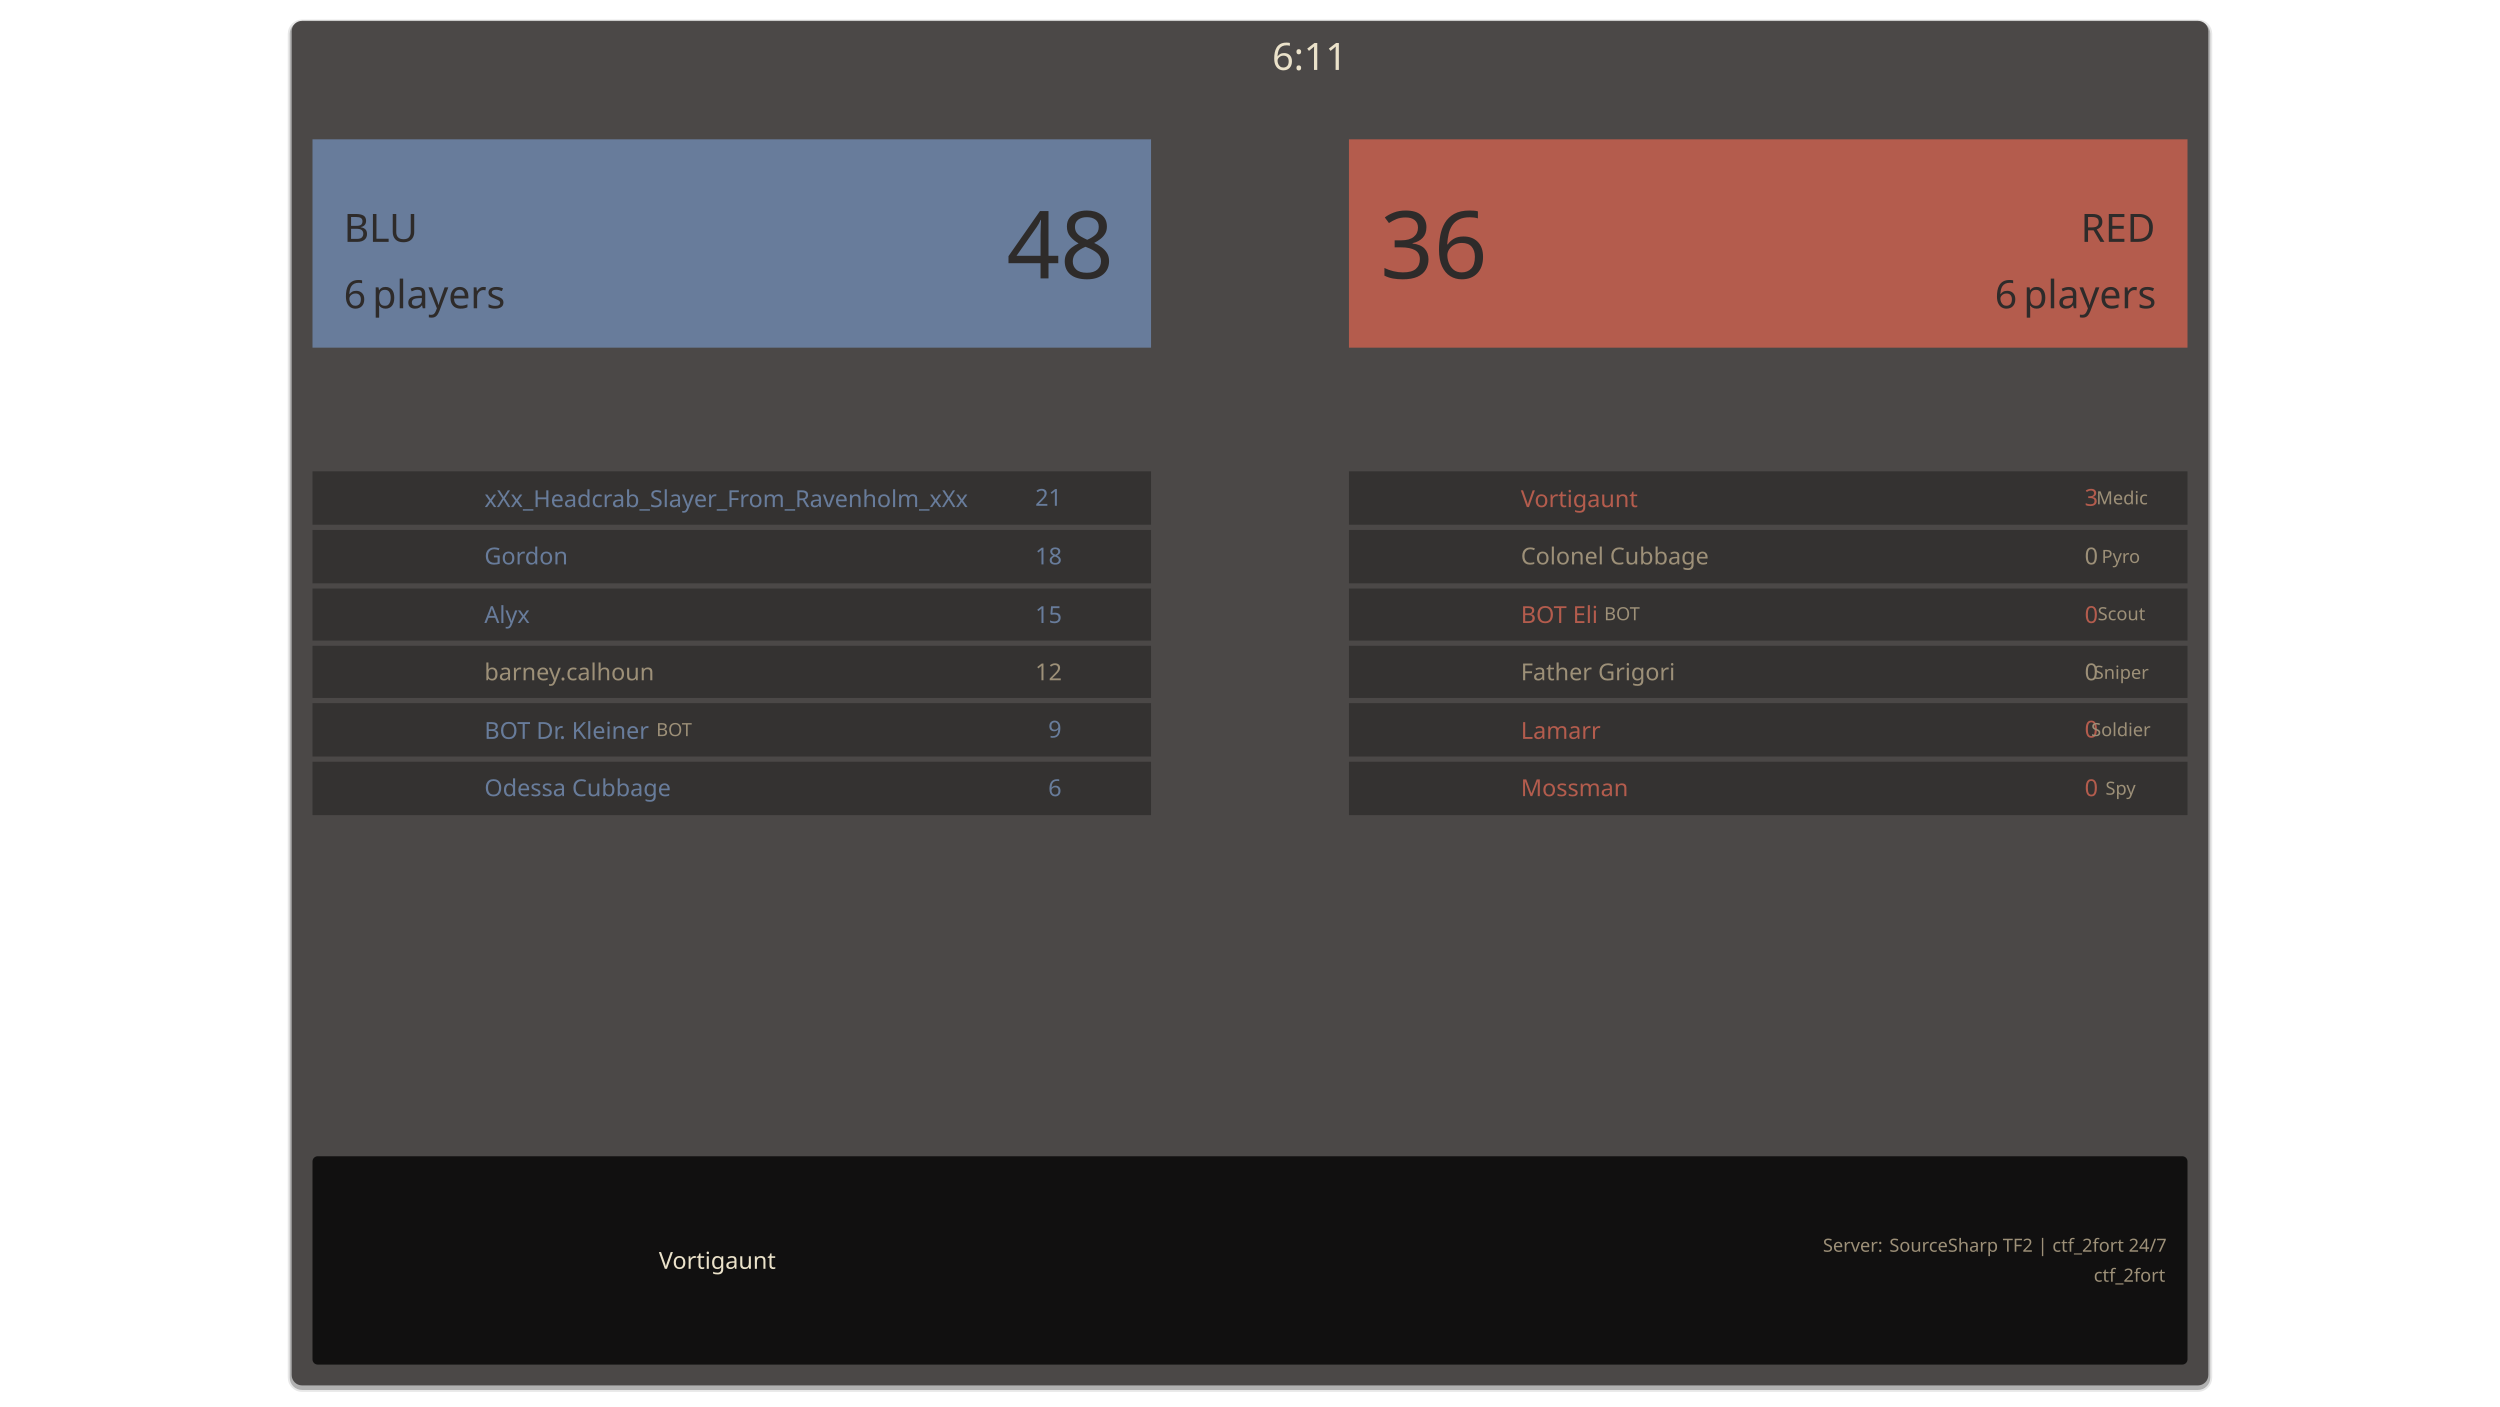
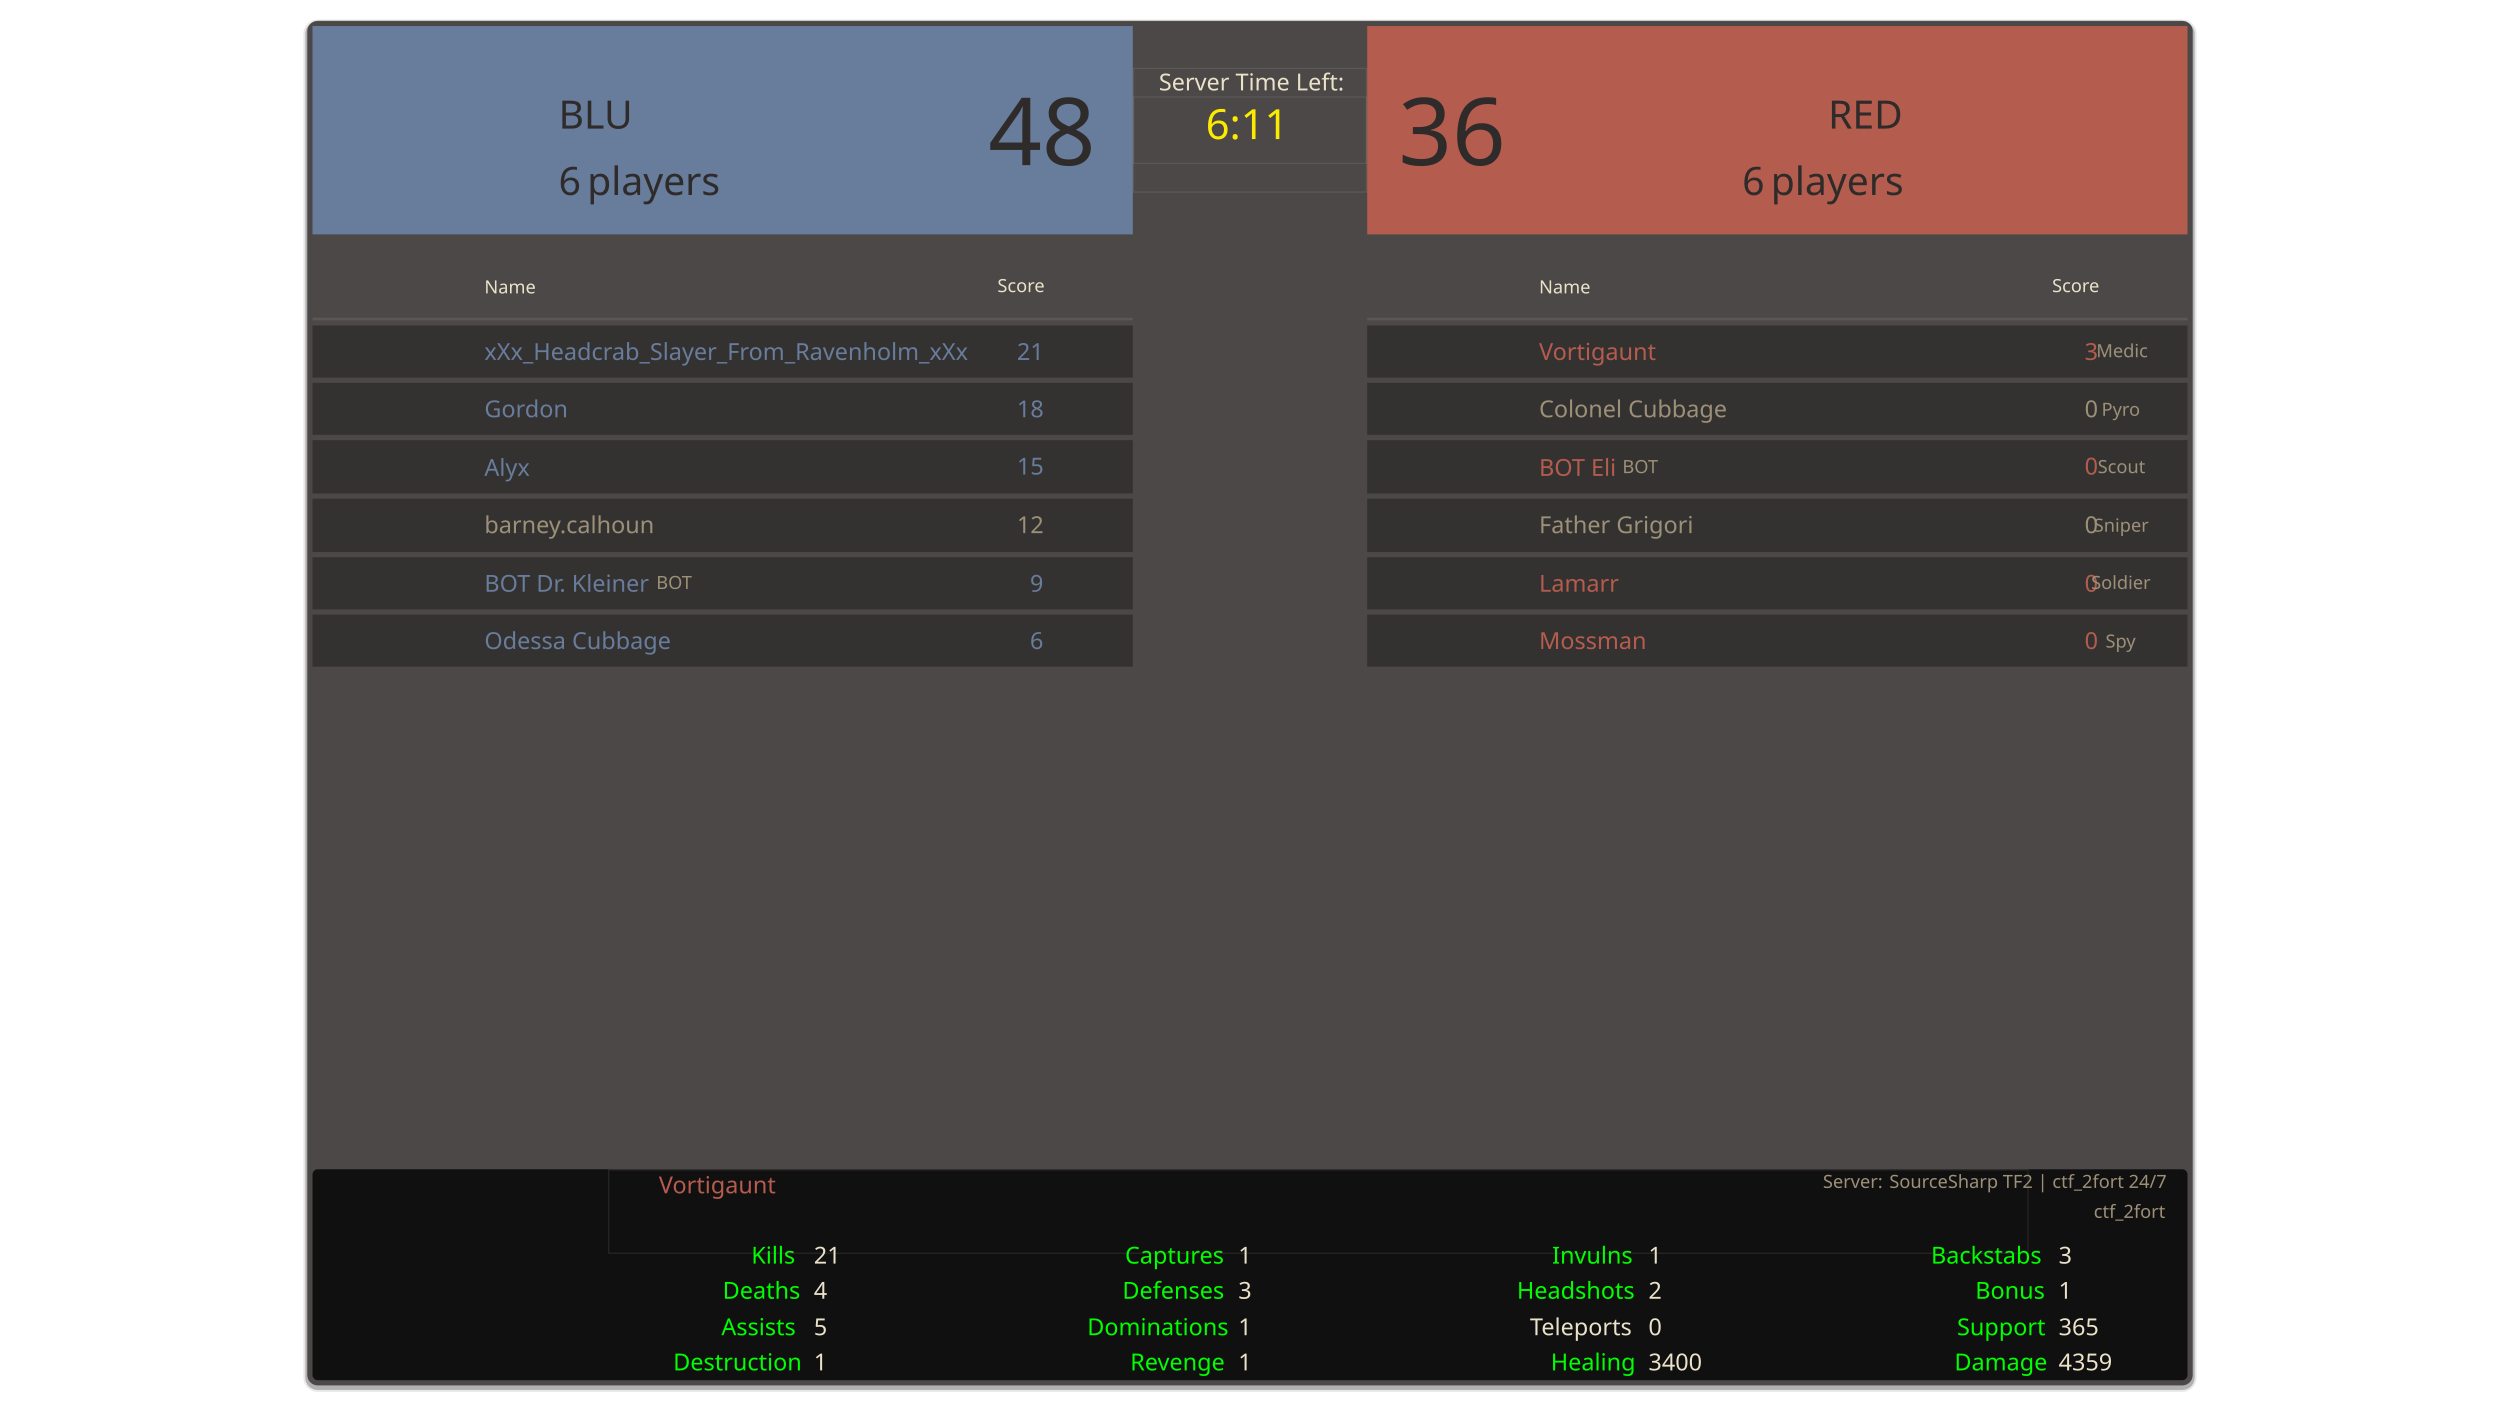
<svg xmlns="http://www.w3.org/2000/svg" width="1920" height="1080" viewBox="0 0 1920 1080" data-scale="1">
-   <rect x="221" y="15" width="1478" height="1054" rx="11" fill="#000000" fill-opacity="0.09" data-e="2" />
-   <rect x="222.5" y="16.5" width="1475" height="1051" rx="9.5" fill="#000000" fill-opacity="0.24" data-e="2" />
-   <rect x="224" y="16" width="1472" height="1048" rx="8" fill="#2e2b2a" fill-opacity="0.78" data-e="2" />
-   <rect x="240" y="107" width="644" height="160" fill="#687c9b" data-e="4" />
-   <text x="264" y="185.75" font-family="TF2 Build" font-size="30" font-weight="500" fill="#2e2b2a" xml:space="preserve" data-e="6">BLU</text>
-   <text x="264" y="236.75" font-family="TF2 Build" font-size="30" font-weight="500" fill="#2e2b2a" xml:space="preserve" data-e="8">6</text>
-   <text x="286" y="236.75" font-family="TF2 Build" font-size="30" font-weight="500" fill="#2e2b2a" xml:space="preserve" data-e="9">players</text>
-   <text x="773" y="213.8" font-family="TF2 Build" font-size="72" font-weight="500" fill="#2e2b2a" xml:space="preserve" data-e="10">48</text>
-   <text x="977" y="53.72" font-family="TF2 Secondary" font-size="29" font-weight="500" fill="#ebe2ca" xml:space="preserve" data-e="13">6:11</text>
-   <rect x="1036" y="107" width="644" height="160" fill="#b45c4d" data-e="14" />
-   <text x="1598" y="185.75" font-family="TF2 Build" font-size="30" font-weight="500" fill="#2e2b2a" xml:space="preserve" data-e="16">RED</text>
-   <text x="1532" y="236.75" font-family="TF2 Build" font-size="30" font-weight="500" fill="#2e2b2a" xml:space="preserve" data-e="18">6</text>
-   <text x="1554" y="236.75" font-family="TF2 Build" font-size="30" font-weight="500" fill="#2e2b2a" xml:space="preserve" data-e="19">players</text>
-   <text x="1060" y="213.8" font-family="TF2 Build" font-size="72" font-weight="500" fill="#2e2b2a" xml:space="preserve" data-e="20">36</text>
+   <rect x="233" y="15" width="1454" height="1054" rx="11" fill="#000000" fill-opacity="0.09" data-e="2" />
+   <rect x="234.5" y="16.5" width="1451" height="1051" rx="9.5" fill="#000000" fill-opacity="0.24" data-e="2" />
+   <rect x="236" y="16" width="1448" height="1048" rx="8" fill="#2e2b2a" fill-opacity="0.78" data-e="2" />
+   <rect x="240" y="20" width="630" height="160" fill="#687c9b" data-e="4" />
+   <text x="429" y="98.75" font-family="TF2 Build" font-size="30" font-weight="500" fill="#2e2b2a" xml:space="preserve" data-e="6">BLU</text>
+   <text x="429" y="149.75" font-family="TF2 Build" font-size="30" font-weight="500" fill="#2e2b2a" xml:space="preserve" data-e="8">6</text>
+   <text x="451" y="149.75" font-family="TF2 Build" font-size="30" font-weight="500" fill="#2e2b2a" xml:space="preserve" data-e="9">players</text>
+   <text x="759" y="126.8" font-family="TF2 Build" font-size="72" font-weight="500" fill="#2e2b2a" xml:space="preserve" data-e="10">48</text>
+   <rect x="870.5" y="52.5" width="179" height="95" fill="none" stroke="#ebe2ca" stroke-opacity="0.1" stroke-width="1" data-e="12" />
+   <text x="890" y="69.45" font-family="TF2 Secondary" font-size="18" font-weight="500" fill="#ebe2ca" xml:space="preserve" data-e="13">Server Time Left:</text>
+   <rect x="870.5" y="74.5" width="179" height="51" fill="none" stroke="#ebe2ca" stroke-opacity="0.1" stroke-width="1" data-e="14" />
+   <text x="926" y="106.8" font-family="TF2 Secondary" font-size="32" font-weight="500" fill="#fbeb00" xml:space="preserve" data-e="15">6:11</text>
+   <rect x="1050" y="20" width="630" height="160" fill="#b45c4d" data-e="16" />
+   <text x="1404" y="98.75" font-family="TF2 Build" font-size="30" font-weight="500" fill="#2e2b2a" xml:space="preserve" data-e="18">RED</text>
+   <text x="1338" y="149.75" font-family="TF2 Build" font-size="30" font-weight="500" fill="#2e2b2a" xml:space="preserve" data-e="20">6</text>
+   <text x="1360" y="149.75" font-family="TF2 Build" font-size="30" font-weight="500" fill="#2e2b2a" xml:space="preserve" data-e="21">players</text>
+   <text x="1074" y="126.8" font-family="TF2 Build" font-size="72" font-weight="500" fill="#2e2b2a" xml:space="preserve" data-e="22">36</text>
  <clipPath id="c0">
-     <rect x="240" y="362" width="644" height="518" />
+     <rect x="240" y="200" width="630" height="690" />
  </clipPath>
-   <g clip-path="url(#c0)" data-e="22">
-     <rect x="240" y="362" width="644" height="41" fill="#000000" fill-opacity="0.31" data-e="23" />
-     <text x="372" y="389.45" font-family="TF2 Secondary" font-size="18" font-weight="500" fill="#687c9b" xml:space="preserve" data-e="29">xXx_Headcrab_Slayer_From_Ravenholm_xXx</text>
-     <text x="795" y="388.45" font-family="TF2 Secondary" font-size="18" font-weight="500" fill="#687c9b" xml:space="preserve" data-e="34">21</text>
-     <rect x="240" y="407" width="644" height="41" fill="#000000" fill-opacity="0.31" data-e="37" />
-     <text x="372" y="433.45" font-family="TF2 Secondary" font-size="18" font-weight="500" fill="#687c9b" xml:space="preserve" data-e="43">Gordon</text>
-     <text x="795" y="433.45" font-family="TF2 Secondary" font-size="18" font-weight="500" fill="#687c9b" xml:space="preserve" data-e="48">18</text>
-     <rect x="240" y="452" width="644" height="40" fill="#000000" fill-opacity="0.31" data-e="51" />
-     <text x="372" y="478.45" font-family="TF2 Secondary" font-size="18" font-weight="500" fill="#687c9b" xml:space="preserve" data-e="57">Alyx</text>
-     <text x="795" y="478.45" font-family="TF2 Secondary" font-size="18" font-weight="500" fill="#687c9b" xml:space="preserve" data-e="62">15</text>
-     <rect x="240" y="496" width="644" height="40" fill="#000000" fill-opacity="0.31" data-e="65" />
-     <text x="372" y="522.45" font-family="TF2 Secondary" font-size="18" font-weight="500" fill="#9d9078" xml:space="preserve" data-e="71">barney.calhoun</text>
-     <text x="795" y="522.45" font-family="TF2 Secondary" font-size="18" font-weight="500" fill="#9d9078" xml:space="preserve" data-e="76">12</text>
-     <rect x="240" y="540" width="644" height="41" fill="#000000" fill-opacity="0.31" data-e="79" />
-     <text x="372" y="567.45" font-family="TF2 Secondary" font-size="18" font-weight="500" fill="#687c9b" xml:space="preserve" data-e="85">BOT Dr. Kleiner</text>
-     <text x="504" y="565.35" font-family="TF2 Secondary" font-size="14" font-weight="500" fill="#9d9078" xml:space="preserve" data-e="86">BOT</text>
-     <text x="805" y="566.45" font-family="TF2 Secondary" font-size="18" font-weight="500" fill="#687c9b" xml:space="preserve" data-e="91">9</text>
-     <rect x="240" y="585" width="644" height="41" fill="#000000" fill-opacity="0.31" data-e="94" />
-     <text x="372" y="611.45" font-family="TF2 Secondary" font-size="18" font-weight="500" fill="#687c9b" xml:space="preserve" data-e="100">Odessa Cubbage</text>
-     <text x="805" y="611.45" font-family="TF2 Secondary" font-size="18" font-weight="500" fill="#687c9b" xml:space="preserve" data-e="105">6</text>
+   <g clip-path="url(#c0)" data-e="24">
+     <text x="372" y="225.35" font-family="TF2 Secondary" font-size="14" font-weight="500" fill="#ebe2ca" xml:space="preserve" data-e="31">Name</text>
+     <text x="766" y="224.35" font-family="TF2 Secondary" font-size="14" font-weight="500" fill="#ebe2ca" xml:space="preserve" data-e="36">Score</text>
+     <rect x="240" y="244" width="630" height="2" fill="#ebe2ca" fill-opacity="0.1" data-e="39" />
+     <rect x="240" y="250" width="630" height="40" fill="#000000" fill-opacity="0.31" data-e="40" />
+     <text x="372" y="276.45" font-family="TF2 Secondary" font-size="18" font-weight="500" fill="#687c9b" xml:space="preserve" data-e="46">xXx_Headcrab_Slayer_From_Ravenholm_xXx</text>
+     <text x="781" y="276.45" font-family="TF2 Secondary" font-size="18" font-weight="500" fill="#687c9b" xml:space="preserve" data-e="51">21</text>
+     <rect x="240" y="294" width="630" height="40" fill="#000000" fill-opacity="0.31" data-e="54" />
+     <text x="372" y="320.45" font-family="TF2 Secondary" font-size="18" font-weight="500" fill="#687c9b" xml:space="preserve" data-e="60">Gordon</text>
+     <text x="781" y="320.45" font-family="TF2 Secondary" font-size="18" font-weight="500" fill="#687c9b" xml:space="preserve" data-e="65">18</text>
+     <rect x="240" y="338" width="630" height="41" fill="#000000" fill-opacity="0.31" data-e="68" />
+     <text x="372" y="365.45" font-family="TF2 Secondary" font-size="18" font-weight="500" fill="#687c9b" xml:space="preserve" data-e="74">Alyx</text>
+     <text x="781" y="364.45" font-family="TF2 Secondary" font-size="18" font-weight="500" fill="#687c9b" xml:space="preserve" data-e="79">15</text>
+     <rect x="240" y="383" width="630" height="41" fill="#000000" fill-opacity="0.31" data-e="82" />
+     <text x="372" y="409.45" font-family="TF2 Secondary" font-size="18" font-weight="500" fill="#9d9078" xml:space="preserve" data-e="88">barney.calhoun</text>
+     <text x="781" y="409.45" font-family="TF2 Secondary" font-size="18" font-weight="500" fill="#9d9078" xml:space="preserve" data-e="93">12</text>
+     <rect x="240" y="428" width="630" height="40" fill="#000000" fill-opacity="0.31" data-e="96" />
+     <text x="372" y="454.45" font-family="TF2 Secondary" font-size="18" font-weight="500" fill="#687c9b" xml:space="preserve" data-e="102">BOT Dr. Kleiner</text>
+     <text x="504" y="452.35" font-family="TF2 Secondary" font-size="14" font-weight="500" fill="#9d9078" xml:space="preserve" data-e="103">BOT</text>
+     <text x="791" y="454.45" font-family="TF2 Secondary" font-size="18" font-weight="500" fill="#687c9b" xml:space="preserve" data-e="108">9</text>
+     <rect x="240" y="472" width="630" height="40" fill="#000000" fill-opacity="0.31" data-e="111" />
+     <text x="372" y="498.45" font-family="TF2 Secondary" font-size="18" font-weight="500" fill="#687c9b" xml:space="preserve" data-e="117">Odessa Cubbage</text>
+     <text x="791" y="498.45" font-family="TF2 Secondary" font-size="18" font-weight="500" fill="#687c9b" xml:space="preserve" data-e="122">6</text>
  </g>
  <clipPath id="c1">
-     <rect x="1036" y="362" width="644" height="518" />
+     <rect x="1050" y="200" width="630" height="690" />
  </clipPath>
-   <g clip-path="url(#c1)" data-e="109">
-     <rect x="1036" y="362" width="644" height="41" fill="#000000" fill-opacity="0.31" data-e="110" />
-     <text x="1168" y="389.45" font-family="TF2 Secondary" font-size="18" font-weight="500" fill="#b45c4d" xml:space="preserve" data-e="116">Vortigaunt</text>
-     <text x="1601" y="388.45" font-family="TF2 Secondary" font-size="18" font-weight="500" fill="#b45c4d" xml:space="preserve" data-e="121">3</text>
-     <text x="1610" y="387.35" font-family="TF2 Secondary" font-size="14" font-weight="500" fill="#9d9078" xml:space="preserve" data-e="123">Medic</text>
-     <rect x="1036" y="407" width="644" height="41" fill="#000000" fill-opacity="0.31" data-e="125" />
-     <text x="1168" y="433.45" font-family="TF2 Secondary" font-size="18" font-weight="500" fill="#9d9078" xml:space="preserve" data-e="131">Colonel Cubbage</text>
-     <text x="1601" y="433.45" font-family="TF2 Secondary" font-size="18" font-weight="500" fill="#9d9078" xml:space="preserve" data-e="136">0</text>
-     <text x="1614" y="432.35" font-family="TF2 Secondary" font-size="14" font-weight="500" fill="#9d9078" xml:space="preserve" data-e="138">Pyro</text>
-     <rect x="1036" y="452" width="644" height="40" fill="#000000" fill-opacity="0.31" data-e="140" />
-     <text x="1168" y="478.45" font-family="TF2 Secondary" font-size="18" font-weight="500" fill="#b45c4d" xml:space="preserve" data-e="146">BOT Eli</text>
-     <text x="1232" y="476.35" font-family="TF2 Secondary" font-size="14" font-weight="500" fill="#9d9078" xml:space="preserve" data-e="147">BOT</text>
-     <text x="1601" y="478.45" font-family="TF2 Secondary" font-size="18" font-weight="500" fill="#b45c4d" xml:space="preserve" data-e="152">0</text>
-     <text x="1611" y="476.35" font-family="TF2 Secondary" font-size="14" font-weight="500" fill="#9d9078" xml:space="preserve" data-e="154">Scout</text>
-     <rect x="1036" y="496" width="644" height="40" fill="#000000" fill-opacity="0.31" data-e="156" />
-     <text x="1168" y="522.45" font-family="TF2 Secondary" font-size="18" font-weight="500" fill="#9d9078" xml:space="preserve" data-e="162">Father Grigori</text>
-     <text x="1601" y="522.45" font-family="TF2 Secondary" font-size="18" font-weight="500" fill="#9d9078" xml:space="preserve" data-e="167">0</text>
-     <text x="1608" y="521.35" font-family="TF2 Secondary" font-size="14" font-weight="500" fill="#9d9078" xml:space="preserve" data-e="169">Sniper</text>
-     <rect x="1036" y="540" width="644" height="41" fill="#000000" fill-opacity="0.31" data-e="171" />
-     <text x="1168" y="567.45" font-family="TF2 Secondary" font-size="18" font-weight="500" fill="#b45c4d" xml:space="preserve" data-e="177">Lamarr</text>
-     <text x="1601" y="566.45" font-family="TF2 Secondary" font-size="18" font-weight="500" fill="#b45c4d" xml:space="preserve" data-e="182">0</text>
-     <text x="1606" y="565.35" font-family="TF2 Secondary" font-size="14" font-weight="500" fill="#9d9078" xml:space="preserve" data-e="184">Soldier</text>
-     <rect x="1036" y="585" width="644" height="41" fill="#000000" fill-opacity="0.31" data-e="186" />
-     <text x="1168" y="611.45" font-family="TF2 Secondary" font-size="18" font-weight="500" fill="#b45c4d" xml:space="preserve" data-e="192">Mossman</text>
-     <text x="1601" y="611.45" font-family="TF2 Secondary" font-size="18" font-weight="500" fill="#b45c4d" xml:space="preserve" data-e="197">0</text>
-     <text x="1617" y="610.35" font-family="TF2 Secondary" font-size="14" font-weight="500" fill="#9d9078" xml:space="preserve" data-e="199">Spy</text>
+   <g clip-path="url(#c1)" data-e="126">
+     <text x="1182" y="225.35" font-family="TF2 Secondary" font-size="14" font-weight="500" fill="#ebe2ca" xml:space="preserve" data-e="133">Name</text>
+     <text x="1576" y="224.35" font-family="TF2 Secondary" font-size="14" font-weight="500" fill="#ebe2ca" xml:space="preserve" data-e="138">Score</text>
+     <rect x="1050" y="244" width="630" height="2" fill="#ebe2ca" fill-opacity="0.1" data-e="141" />
+     <rect x="1050" y="250" width="630" height="40" fill="#000000" fill-opacity="0.31" data-e="142" />
+     <text x="1182" y="276.45" font-family="TF2 Secondary" font-size="18" font-weight="500" fill="#b45c4d" xml:space="preserve" data-e="148">Vortigaunt</text>
+     <text x="1601" y="276.45" font-family="TF2 Secondary" font-size="18" font-weight="500" fill="#b45c4d" xml:space="preserve" data-e="153">3</text>
+     <text x="1610" y="274.35" font-family="TF2 Secondary" font-size="14" font-weight="500" fill="#9d9078" xml:space="preserve" data-e="155">Medic</text>
+     <rect x="1050" y="294" width="630" height="40" fill="#000000" fill-opacity="0.31" data-e="157" />
+     <text x="1182" y="320.45" font-family="TF2 Secondary" font-size="18" font-weight="500" fill="#9d9078" xml:space="preserve" data-e="163">Colonel Cubbage</text>
+     <text x="1601" y="320.45" font-family="TF2 Secondary" font-size="18" font-weight="500" fill="#9d9078" xml:space="preserve" data-e="168">0</text>
+     <text x="1614" y="319.35" font-family="TF2 Secondary" font-size="14" font-weight="500" fill="#9d9078" xml:space="preserve" data-e="170">Pyro</text>
+     <rect x="1050" y="338" width="630" height="41" fill="#000000" fill-opacity="0.31" data-e="172" />
+     <text x="1182" y="365.45" font-family="TF2 Secondary" font-size="18" font-weight="500" fill="#b45c4d" xml:space="preserve" data-e="178">BOT Eli</text>
+     <text x="1246" y="363.35" font-family="TF2 Secondary" font-size="14" font-weight="500" fill="#9d9078" xml:space="preserve" data-e="179">BOT</text>
+     <text x="1601" y="364.45" font-family="TF2 Secondary" font-size="18" font-weight="500" fill="#b45c4d" xml:space="preserve" data-e="184">0</text>
+     <text x="1611" y="363.35" font-family="TF2 Secondary" font-size="14" font-weight="500" fill="#9d9078" xml:space="preserve" data-e="186">Scout</text>
+     <rect x="1050" y="383" width="630" height="41" fill="#000000" fill-opacity="0.31" data-e="188" />
+     <text x="1182" y="409.45" font-family="TF2 Secondary" font-size="18" font-weight="500" fill="#9d9078" xml:space="preserve" data-e="194">Father Grigori</text>
+     <text x="1601" y="409.45" font-family="TF2 Secondary" font-size="18" font-weight="500" fill="#9d9078" xml:space="preserve" data-e="199">0</text>
+     <text x="1608" y="408.35" font-family="TF2 Secondary" font-size="14" font-weight="500" fill="#9d9078" xml:space="preserve" data-e="201">Sniper</text>
+     <rect x="1050" y="428" width="630" height="40" fill="#000000" fill-opacity="0.31" data-e="203" />
+     <text x="1182" y="454.45" font-family="TF2 Secondary" font-size="18" font-weight="500" fill="#b45c4d" xml:space="preserve" data-e="209">Lamarr</text>
+     <text x="1601" y="454.45" font-family="TF2 Secondary" font-size="18" font-weight="500" fill="#b45c4d" xml:space="preserve" data-e="214">0</text>
+     <text x="1606" y="452.35" font-family="TF2 Secondary" font-size="14" font-weight="500" fill="#9d9078" xml:space="preserve" data-e="216">Soldier</text>
+     <rect x="1050" y="472" width="630" height="40" fill="#000000" fill-opacity="0.31" data-e="218" />
+     <text x="1182" y="498.45" font-family="TF2 Secondary" font-size="18" font-weight="500" fill="#b45c4d" xml:space="preserve" data-e="224">Mossman</text>
+     <text x="1601" y="498.45" font-family="TF2 Secondary" font-size="18" font-weight="500" fill="#b45c4d" xml:space="preserve" data-e="229">0</text>
+     <text x="1617" y="497.35" font-family="TF2 Secondary" font-size="14" font-weight="500" fill="#9d9078" xml:space="preserve" data-e="231">Spy</text>
  </g>
-   <rect x="240" y="888" width="1440" height="160" rx="4" fill="#000000" fill-opacity="0.77" data-e="201" />
-   <text x="506" y="974.45" font-family="TF2 Secondary" font-size="18" font-weight="500" fill="#ebe2ca" xml:space="preserve" data-e="205">Vortigaunt</text>
-   <text x="1400" y="961.35" font-family="TF2 Secondary" font-size="14" font-weight="500" fill="#9d9078" xml:space="preserve" data-e="209">Server:</text>
-   <text x="1451" y="961.35" font-family="TF2 Secondary" font-size="14" font-weight="500" fill="#9d9078" xml:space="preserve" data-e="210">SourceSharp TF2 | ctf_2fort 24/7</text>
-   <text x="1608" y="984.35" font-family="TF2 Secondary" font-size="14" font-weight="500" fill="#9d9078" xml:space="preserve" data-e="211">ctf_2fort</text>
+   <rect x="240" y="898" width="1440" height="162" rx="4" fill="#000000" fill-opacity="0.77" data-e="233" />
+   <rect x="467.5" y="898.5" width="1090" height="64" fill="none" stroke="#ebe2ca" stroke-opacity="0.1" stroke-width="1" data-e="234" />
+   <text x="506" y="916.45" font-family="TF2 Secondary" font-size="18" font-weight="500" fill="#b45c4d" xml:space="preserve" data-e="238">Vortigaunt</text>
+   <text x="1400" y="912.35" font-family="TF2 Secondary" font-size="14" font-weight="500" fill="#9d9078" xml:space="preserve" data-e="242">Server:</text>
+   <text x="1451" y="912.35" font-family="TF2 Secondary" font-size="14" font-weight="500" fill="#9d9078" xml:space="preserve" data-e="243">SourceSharp TF2 | ctf_2fort 24/7</text>
+   <text x="1608" y="935.35" font-family="TF2 Secondary" font-size="14" font-weight="500" fill="#9d9078" xml:space="preserve" data-e="244">ctf_2fort</text>
+   <text x="577" y="970.45" font-family="TF2 Secondary" font-size="18" font-weight="500" fill="#00ff00" xml:space="preserve" data-e="246">Kills</text>
+   <text x="625" y="970.45" font-family="TF2 Secondary" font-size="18" font-weight="500" fill="#ebe2ca" xml:space="preserve" data-e="247">21</text>
+   <text x="864" y="970.45" font-family="TF2 Secondary" font-size="18" font-weight="500" fill="#00ff00" xml:space="preserve" data-e="249">Captures</text>
+   <text x="951" y="970.45" font-family="TF2 Secondary" font-size="18" font-weight="500" fill="#ebe2ca" xml:space="preserve" data-e="250">1</text>
+   <text x="1192" y="970.45" font-family="TF2 Secondary" font-size="18" font-weight="500" fill="#00ff00" xml:space="preserve" data-e="252">Invulns</text>
+   <text x="1266" y="970.45" font-family="TF2 Secondary" font-size="18" font-weight="500" fill="#ebe2ca" xml:space="preserve" data-e="253">1</text>
+   <text x="1483" y="970.45" font-family="TF2 Secondary" font-size="18" font-weight="500" fill="#00ff00" xml:space="preserve" data-e="255">Backstabs</text>
+   <text x="1581" y="970.45" font-family="TF2 Secondary" font-size="18" font-weight="500" fill="#ebe2ca" xml:space="preserve" data-e="256">3</text>
+   <text x="555" y="997.45" font-family="TF2 Secondary" font-size="18" font-weight="500" fill="#00ff00" xml:space="preserve" data-e="257">Deaths</text>
+   <text x="625" y="997.45" font-family="TF2 Secondary" font-size="18" font-weight="500" fill="#ebe2ca" xml:space="preserve" data-e="258">4</text>
+   <text x="862" y="997.45" font-family="TF2 Secondary" font-size="18" font-weight="500" fill="#00ff00" xml:space="preserve" data-e="260">Defenses</text>
+   <text x="951" y="997.45" font-family="TF2 Secondary" font-size="18" font-weight="500" fill="#ebe2ca" xml:space="preserve" data-e="261">3</text>
+   <text x="1165" y="997.45" font-family="TF2 Secondary" font-size="18" font-weight="500" fill="#00ff00" xml:space="preserve" data-e="263">Headshots</text>
+   <text x="1266" y="997.45" font-family="TF2 Secondary" font-size="18" font-weight="500" fill="#ebe2ca" xml:space="preserve" data-e="264">2</text>
+   <text x="1517" y="997.45" font-family="TF2 Secondary" font-size="18" font-weight="500" fill="#00ff00" xml:space="preserve" data-e="266">Bonus</text>
+   <text x="1581" y="997.45" font-family="TF2 Secondary" font-size="18" font-weight="500" fill="#ebe2ca" xml:space="preserve" data-e="267">1</text>
+   <text x="554" y="1025.45" font-family="TF2 Secondary" font-size="18" font-weight="500" fill="#00ff00" xml:space="preserve" data-e="268">Assists</text>
+   <text x="625" y="1025.45" font-family="TF2 Secondary" font-size="18" font-weight="500" fill="#ebe2ca" xml:space="preserve" data-e="269">5</text>
+   <text x="835" y="1025.45" font-family="TF2 Secondary" font-size="18" font-weight="500" fill="#00ff00" xml:space="preserve" data-e="271">Dominations</text>
+   <text x="951" y="1025.45" font-family="TF2 Secondary" font-size="18" font-weight="500" fill="#ebe2ca" xml:space="preserve" data-e="272">1</text>
+   <text x="1175" y="1025.45" font-family="TF2 Secondary" font-size="18" font-weight="500" fill="#ebe2ca" xml:space="preserve" data-e="274">Teleports</text>
+   <text x="1266" y="1025.45" font-family="TF2 Secondary" font-size="18" font-weight="500" fill="#ebe2ca" xml:space="preserve" data-e="275">0</text>
+   <text x="1503" y="1025.45" font-family="TF2 Secondary" font-size="18" font-weight="500" fill="#00ff00" xml:space="preserve" data-e="277">Support</text>
+   <text x="1581" y="1025.45" font-family="TF2 Secondary" font-size="18" font-weight="500" fill="#ebe2ca" xml:space="preserve" data-e="278">365</text>
+   <text x="517" y="1052.45" font-family="TF2 Secondary" font-size="18" font-weight="500" fill="#00ff00" xml:space="preserve" data-e="279">Destruction</text>
+   <text x="625" y="1052.45" font-family="TF2 Secondary" font-size="18" font-weight="500" fill="#ebe2ca" xml:space="preserve" data-e="280">1</text>
+   <text x="868" y="1052.45" font-family="TF2 Secondary" font-size="18" font-weight="500" fill="#00ff00" xml:space="preserve" data-e="282">Revenge</text>
+   <text x="951" y="1052.45" font-family="TF2 Secondary" font-size="18" font-weight="500" fill="#ebe2ca" xml:space="preserve" data-e="283">1</text>
+   <text x="1191" y="1052.45" font-family="TF2 Secondary" font-size="18" font-weight="500" fill="#00ff00" xml:space="preserve" data-e="285">Healing</text>
+   <text x="1266" y="1052.45" font-family="TF2 Secondary" font-size="18" font-weight="500" fill="#ebe2ca" xml:space="preserve" data-e="286">3400</text>
+   <text x="1501" y="1052.45" font-family="TF2 Secondary" font-size="18" font-weight="500" fill="#00ff00" xml:space="preserve" data-e="288">Damage</text>
+   <text x="1581" y="1052.45" font-family="TF2 Secondary" font-size="18" font-weight="500" fill="#ebe2ca" xml:space="preserve" data-e="289">4359</text>
</svg>
